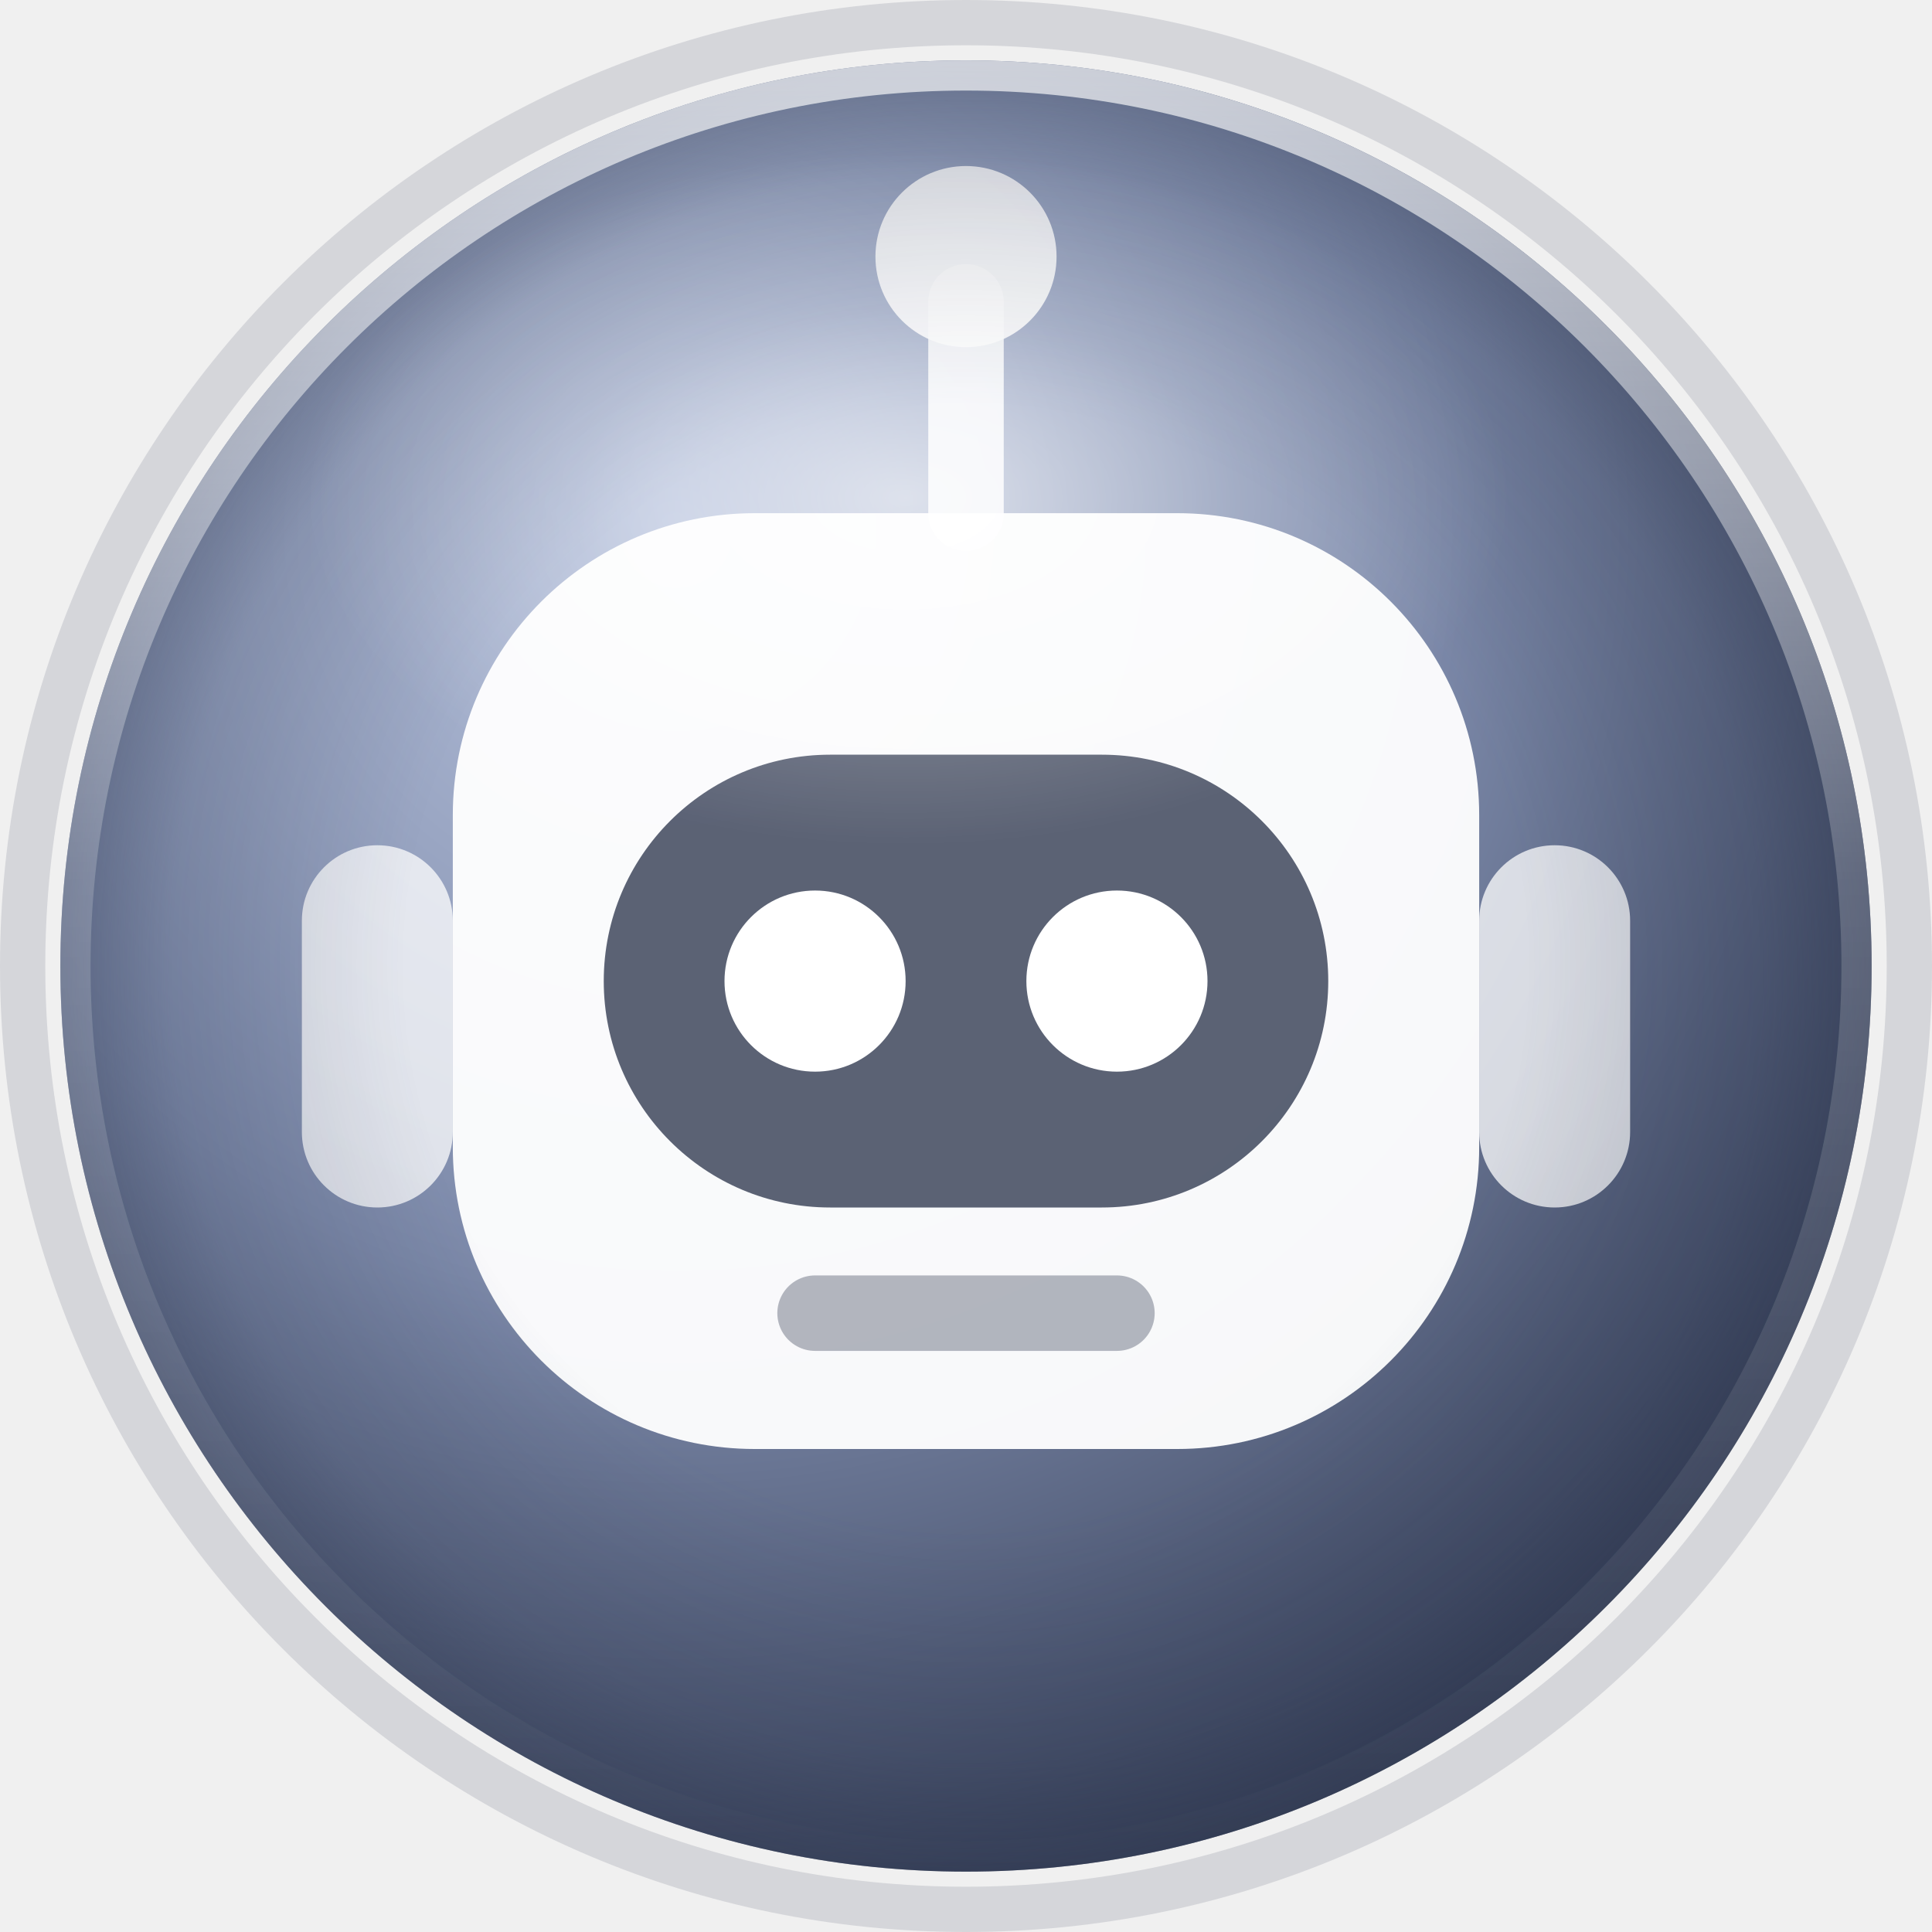
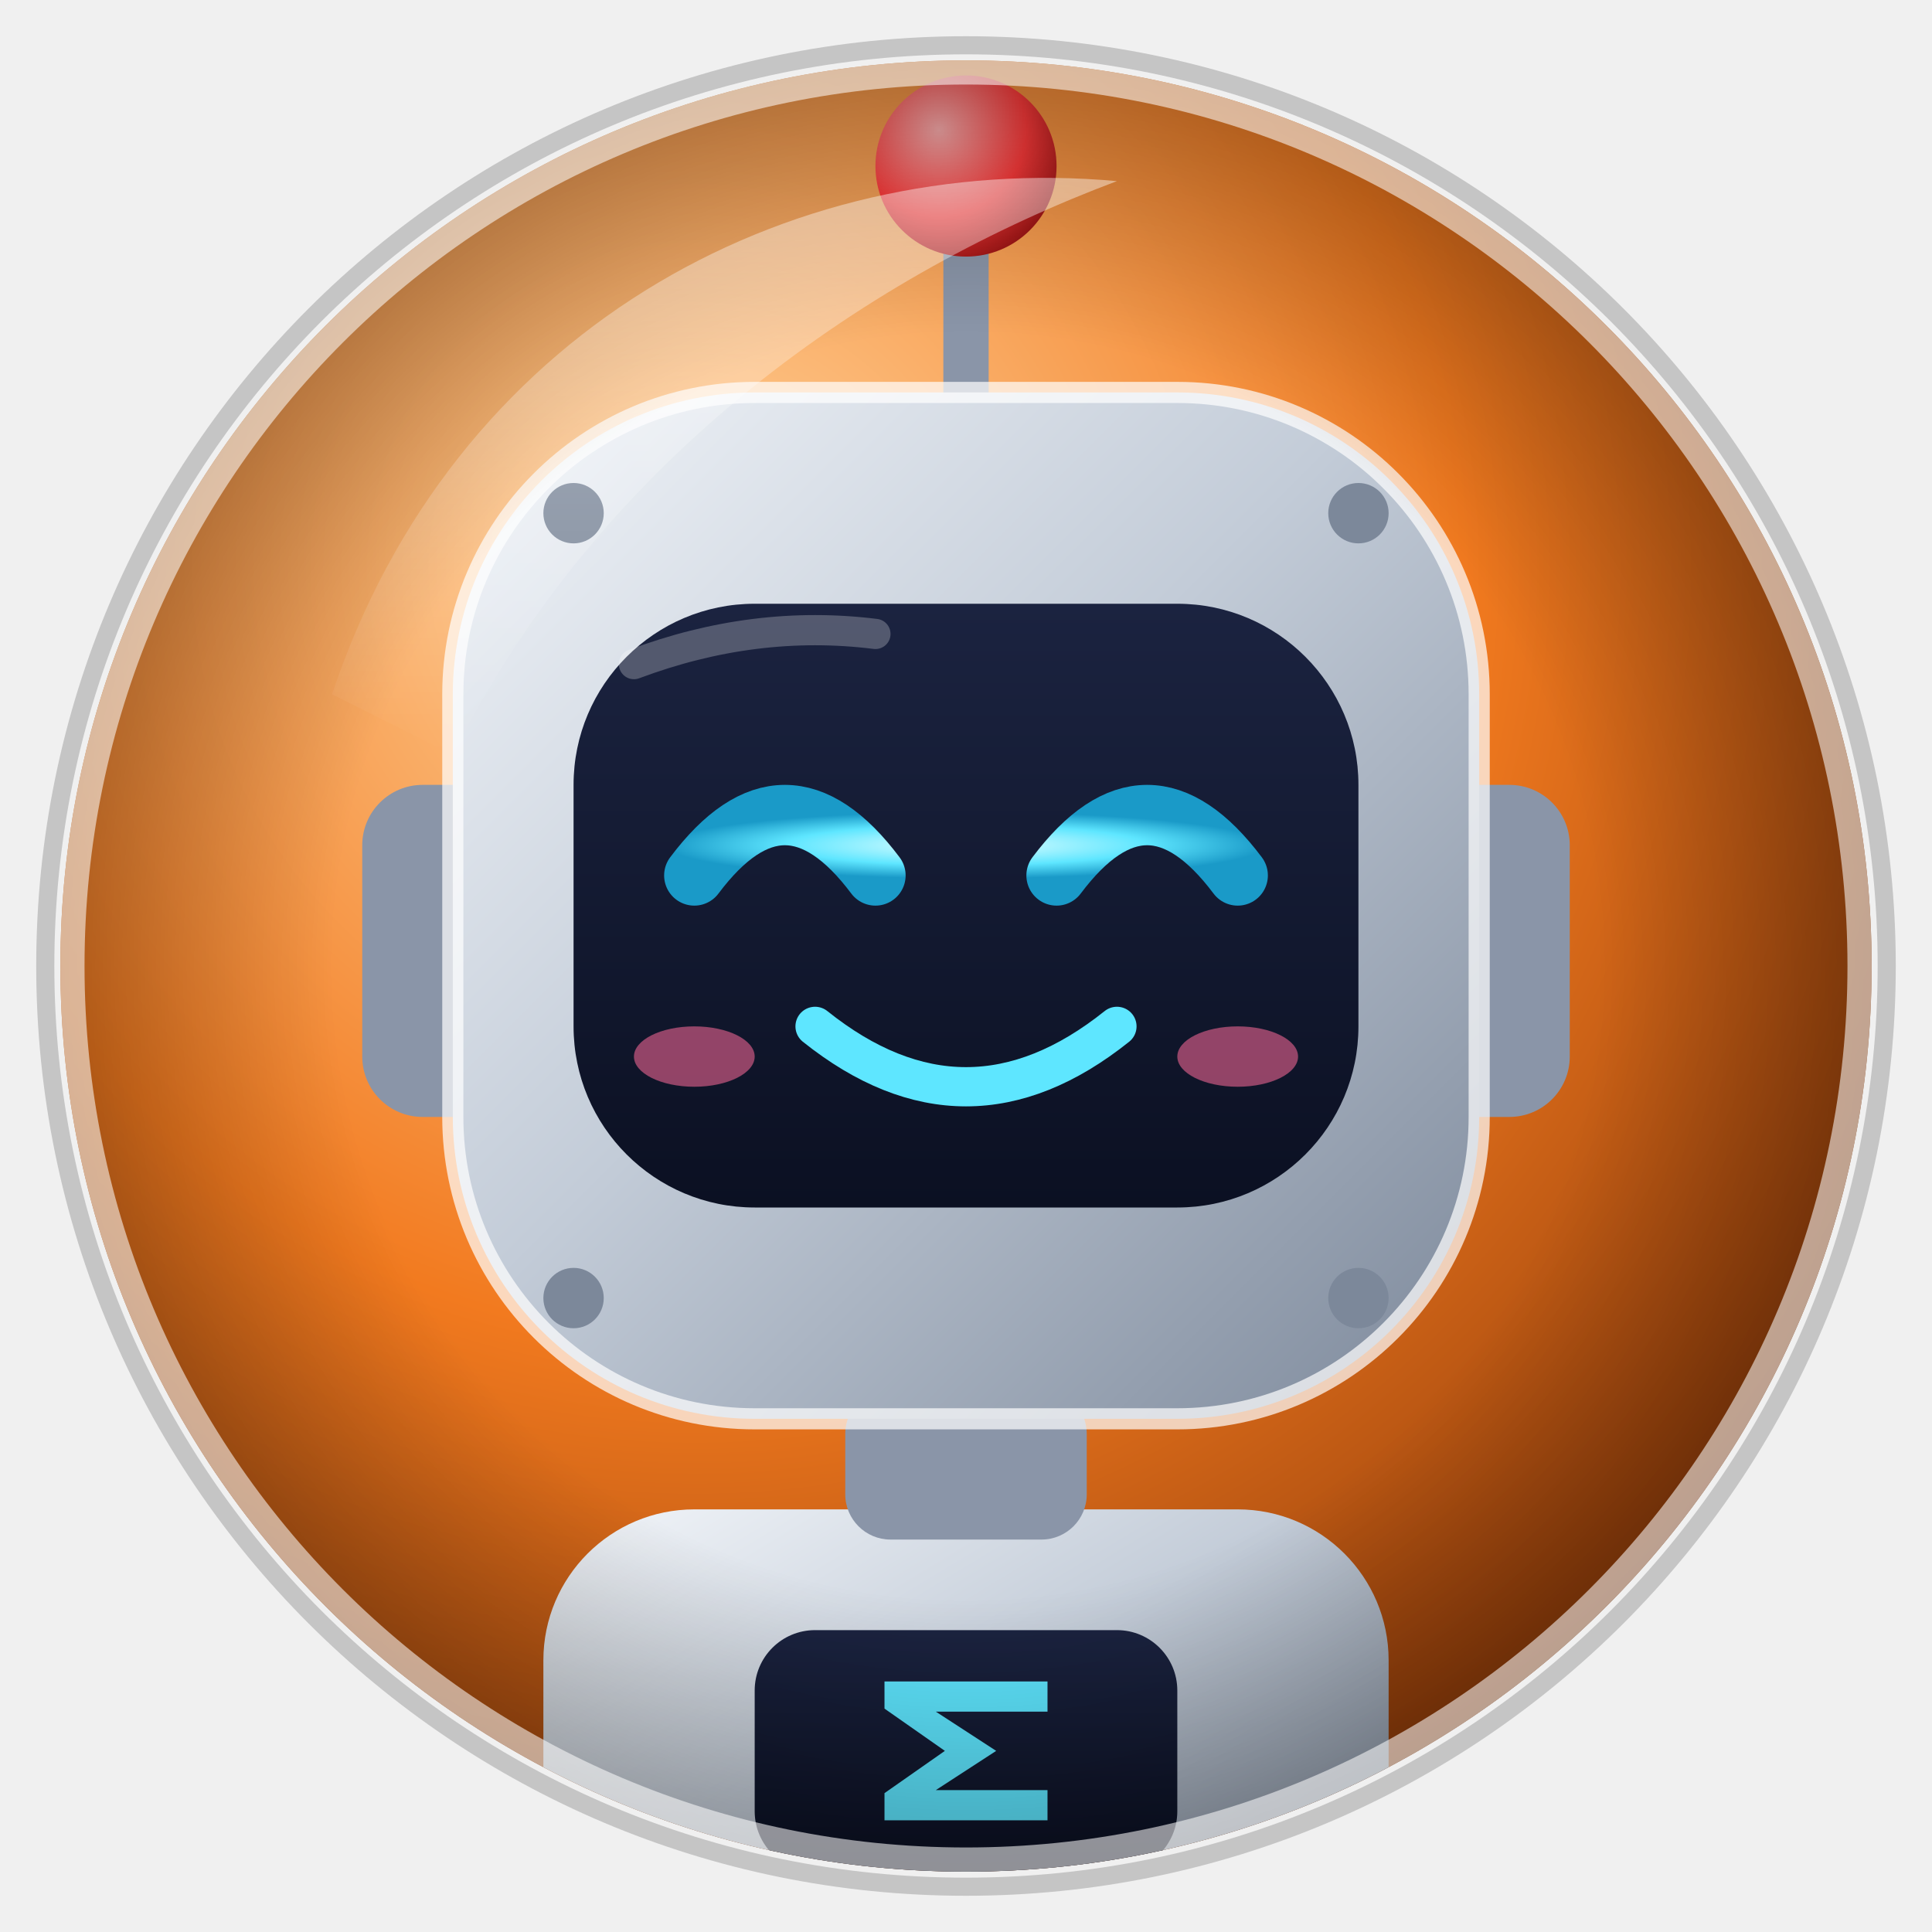
- <svg xmlns="http://www.w3.org/2000/svg" width="128" height="128" viewBox="0 0 128 128" fill="none">
+ <svg xmlns="http://www.w3.org/2000/svg" viewBox="0 0 128 128" fill="none">
  <defs>
-     <radialGradient id="arobotb" cx="34%" cy="26%" r="82%">
-       <stop offset="0" stop-color="#B9C4DE" stop-opacity="1" />
-       <stop offset="0.52" stop-color="#7B88A8" stop-opacity="1" />
-       <stop offset="1" stop-color="#2E374F" stop-opacity="1" />
+     <radialGradient id="rbbg" cx=".35" cy=".28" r=".85">
+       <stop offset="0" stop-color="#FFD29A" />
+       <stop offset=".5" stop-color="#F27A1F" />
+       <stop offset="1" stop-color="#7A2E05" />
    </radialGradient>
-     <radialGradient id="arobots" cx="50%" cy="50%" r="50%">
-       <stop offset="0.62" stop-color="#2E374F" stop-opacity="0" />
-       <stop offset="0.88" stop-color="#2E374F" stop-opacity="0.18" />
-       <stop offset="1" stop-color="#2E374F" stop-opacity="0.42" />
+     <linearGradient id="rbmetal" x1="0" y1="0" x2="1" y2="1">
+       <stop offset="0" stop-color="#F3F6FA" />
+       <stop offset="0.45" stop-color="#C3CCD8" />
+       <stop offset="1" stop-color="#7C889A" />
+     </linearGradient>
+     <linearGradient id="rbscreen" x1="0" y1="0" x2="0" y2="1">
+       <stop offset="0" stop-color="#1B2340" />
+       <stop offset="1" stop-color="#0B1022" />
+     </linearGradient>
+     <radialGradient id="rbled" cx=".5" cy=".5" r=".55">
+       <stop offset="0" stop-color="#E8FFFF" />
+       <stop offset="0.6" stop-color="#5EE6FF" />
+       <stop offset="1" stop-color="#1A9AC8" />
    </radialGradient>
-     <radialGradient id="arobotg" cx="50%" cy="50%" r="50%">
-       <stop offset="0" stop-color="#FFFFFF" stop-opacity="0.62" />
-       <stop offset="0.55" stop-color="#FFFFFF" stop-opacity="0.2" />
-       <stop offset="1" stop-color="#FFFFFF" stop-opacity="0" />
+     <radialGradient id="rbbulb" cx=".35" cy=".3" r=".8">
+       <stop offset="0" stop-color="#FFB0B0" />
+       <stop offset="0.6" stop-color="#FF3B3B" />
+       <stop offset="1" stop-color="#8E0F0F" />
    </radialGradient>
-     <linearGradient id="arobotr" x1="0%" y1="0%" x2="0%" y2="100%">
-       <stop offset="0" stop-color="#FFFFFF" stop-opacity="0.9" />
-       <stop offset="0.45" stop-color="#FFFFFF" stop-opacity="0.25" />
-       <stop offset="1" stop-color="#FFFFFF" stop-opacity="0" />
+     <clipPath id="rbclip">
+       <circle cx="64" cy="64" r="60" />
+     </clipPath>
+     <linearGradient id="rbgloss" x1="0" y1="0" x2="0" y2="1">
+       <stop offset="0" stop-color="#fff" stop-opacity=".42" />
+       <stop offset="1" stop-color="#fff" stop-opacity="0" />
    </linearGradient>
+     <radialGradient id="rbvig" cx=".5" cy=".5" r=".5">
+       <stop offset=".7" stop-color="#000" stop-opacity="0" />
+       <stop offset="1" stop-color="#000" stop-opacity=".28" />
+     </radialGradient>
  </defs>
-   <circle cx="64" cy="64" r="60" fill="url(#arobotb)" />
-   <g>
-     <path d="M64 34 V20" stroke="#FFFFFF" stroke-opacity=".85" stroke-width="5" stroke-linecap="round" />
-     <circle cx="64" cy="17" r="6" fill="#FFFFFF" fill-opacity=".92" />
-     <rect x="20" y="56" width="10" height="24" rx="5" fill="#FFFFFF" fill-opacity=".75" />
-     <rect x="98" y="56" width="10" height="24" rx="5" fill="#FFFFFF" fill-opacity=".75" />
-     <rect x="30" y="34" width="68" height="62" rx="20" fill="#FFFFFF" fill-opacity=".95" />
-     <rect x="40" y="50" width="48" height="30" rx="15" fill="#2E374F" fill-opacity=".78" />
-     <circle cx="54" cy="65" r="6" fill="#FFFFFF" />
-     <circle cx="74" cy="65" r="6" fill="#FFFFFF" />
-     <path d="M54 87 H74" stroke="#2E374F" stroke-opacity=".35" stroke-width="5" stroke-linecap="round" />
+   <circle cx="64" cy="64" r="60" fill="url(#rbbg)" />
+   <g clip-path="url(#rbclip)">
+     <rect x="36" y="100" width="56" height="34" rx="10" fill="url(#rbmetal)" />
+     <rect x="50" y="108" width="28" height="16" rx="4" fill="url(#rbscreen)" />
+     <path d="M58.6 111.4 H69.4 V113.4 H62 L66 116 L62 118.6 H69.4 V120.6 H58.6 V118.8 L62.6 116 L58.6 113.2 Z" fill="#5EE6FF" />
+     <rect x="56" y="92" width="16" height="10" rx="3" fill="#8A95A8" />
+     <path d="M64 28 V14" stroke="#8A95A8" stroke-width="3" stroke-linecap="round" />
+     <circle cx="64" cy="11" r="6" fill="url(#rbbulb)" />
+     <rect x="24" y="52" width="10" height="22" rx="4" fill="#8A95A8" />
+     <rect x="94" y="52" width="10" height="22" rx="4" fill="#8A95A8" />
+     <rect x="30" y="26" width="68" height="68" rx="20" fill="url(#rbmetal)" />
+     <rect x="30" y="26" width="68" height="68" rx="20" fill="none" stroke="#fff" stroke-opacity=".7" stroke-width="1.4" />
+     <rect x="38" y="40" width="52" height="40" rx="12" fill="url(#rbscreen)" />
+     <path d="M46 58 Q52 50 58 58 M70 58 Q76 50 82 58" fill="none" stroke="url(#rbled)" stroke-width="4" stroke-linecap="round" />
+     <path d="M54 68 Q64 76 74 68" fill="none" stroke="#5EE6FF" stroke-width="2.6" stroke-linecap="round" />
+     <ellipse cx="46" cy="70" rx="4" ry="2" fill="#FF6B9A" opacity=".55" />
+     <ellipse cx="82" cy="70" rx="4" ry="2" fill="#FF6B9A" opacity=".55" />
+     <circle cx="38" cy="34" r="2" fill="#7C889A" />
+     <circle cx="90" cy="34" r="2" fill="#7C889A" />
+     <circle cx="38" cy="86" r="2" fill="#7C889A" />
+     <circle cx="90" cy="86" r="2" fill="#7C889A" />
+     <path d="M42 44 Q50 41 58 42" fill="none" stroke="#fff" stroke-opacity=".25" stroke-width="2" stroke-linecap="round" />
+     <circle cx="64" cy="64" r="60" fill="url(#rbvig)" />
  </g>
-   <circle cx="64" cy="64" r="60" fill="url(#arobots)" />
-   <ellipse cx="60" cy="33" rx="40" ry="23" fill="url(#arobotg)" />
-   <circle cx="64" cy="64" r="59" stroke="url(#arobotr)" stroke-width="2" opacity="0.75" />
-   <circle cx="64" cy="64" r="62.5" stroke="#2E374F" stroke-opacity="0.14" stroke-width="3" />
+   <path d="M22 46 C30 22 52 10 74 12 C58 18 40 30 30 50 Z" fill="url(#rbgloss)" />
+   <circle cx="64" cy="64" r="59.2" fill="none" stroke="#fff" stroke-opacity=".55" stroke-width="1.6" />
+   <circle cx="64" cy="64" r="61" fill="none" stroke="#000" stroke-opacity=".18" stroke-width="1.2" />
</svg>
